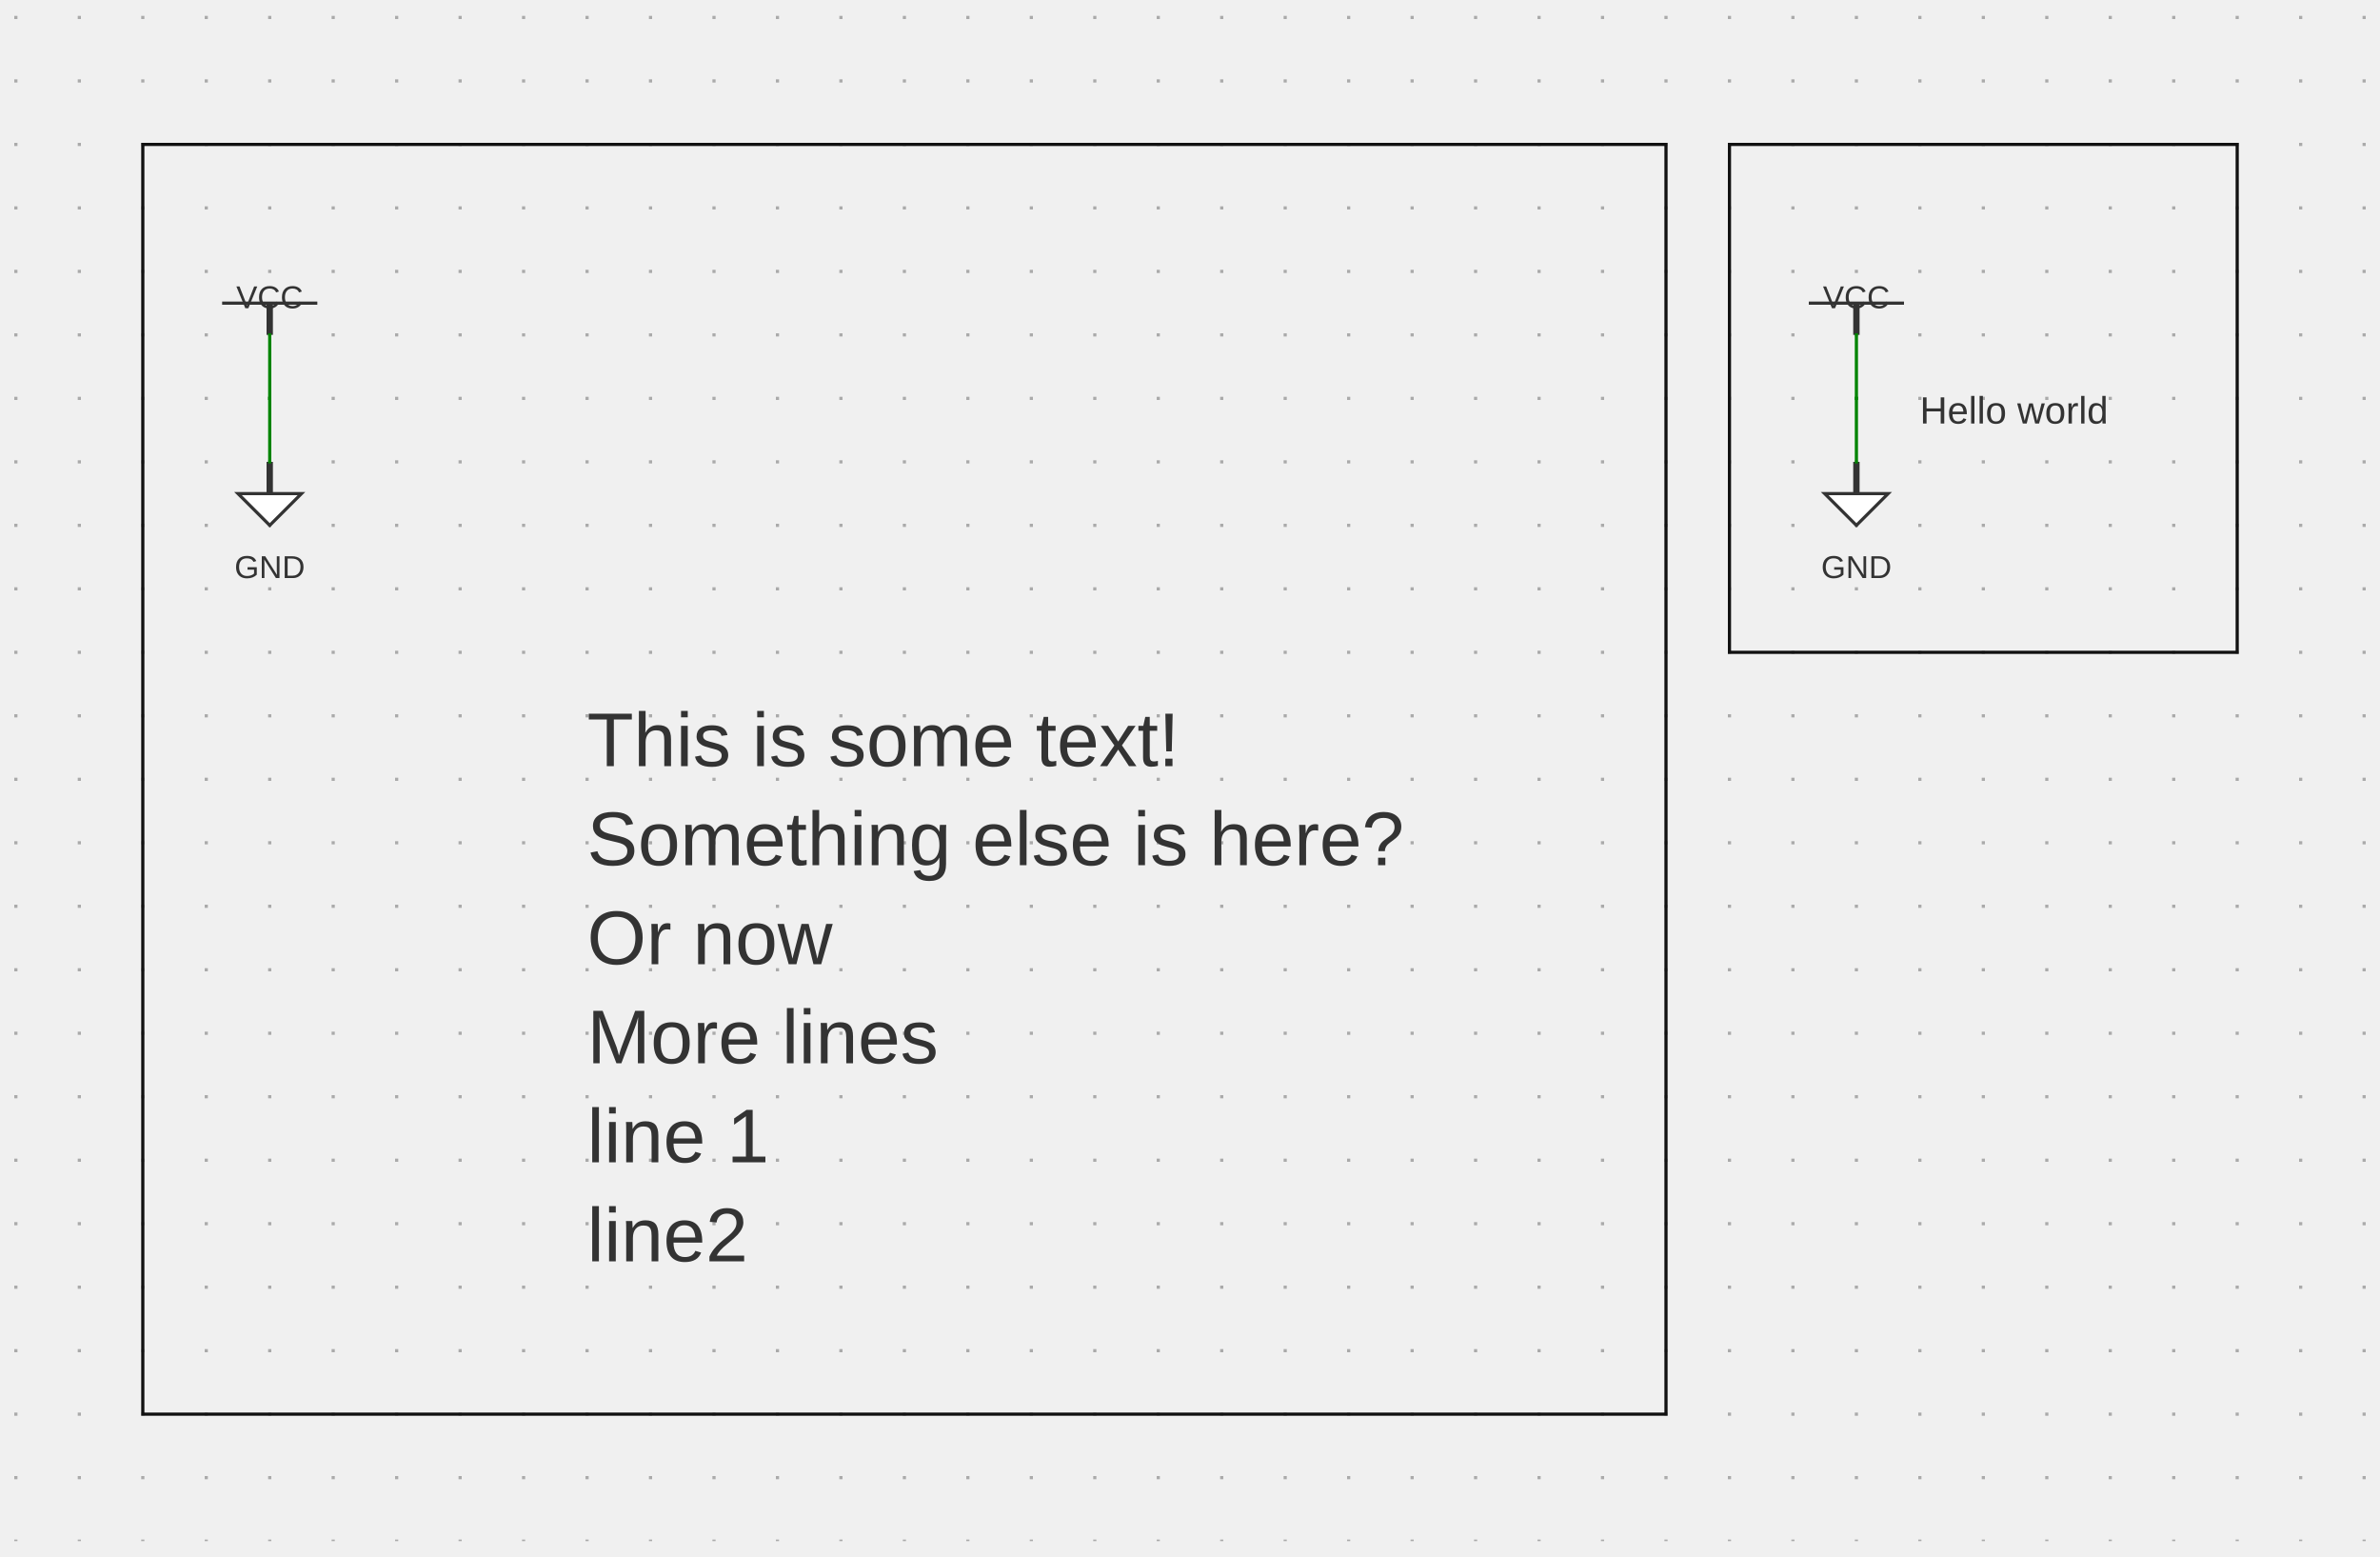
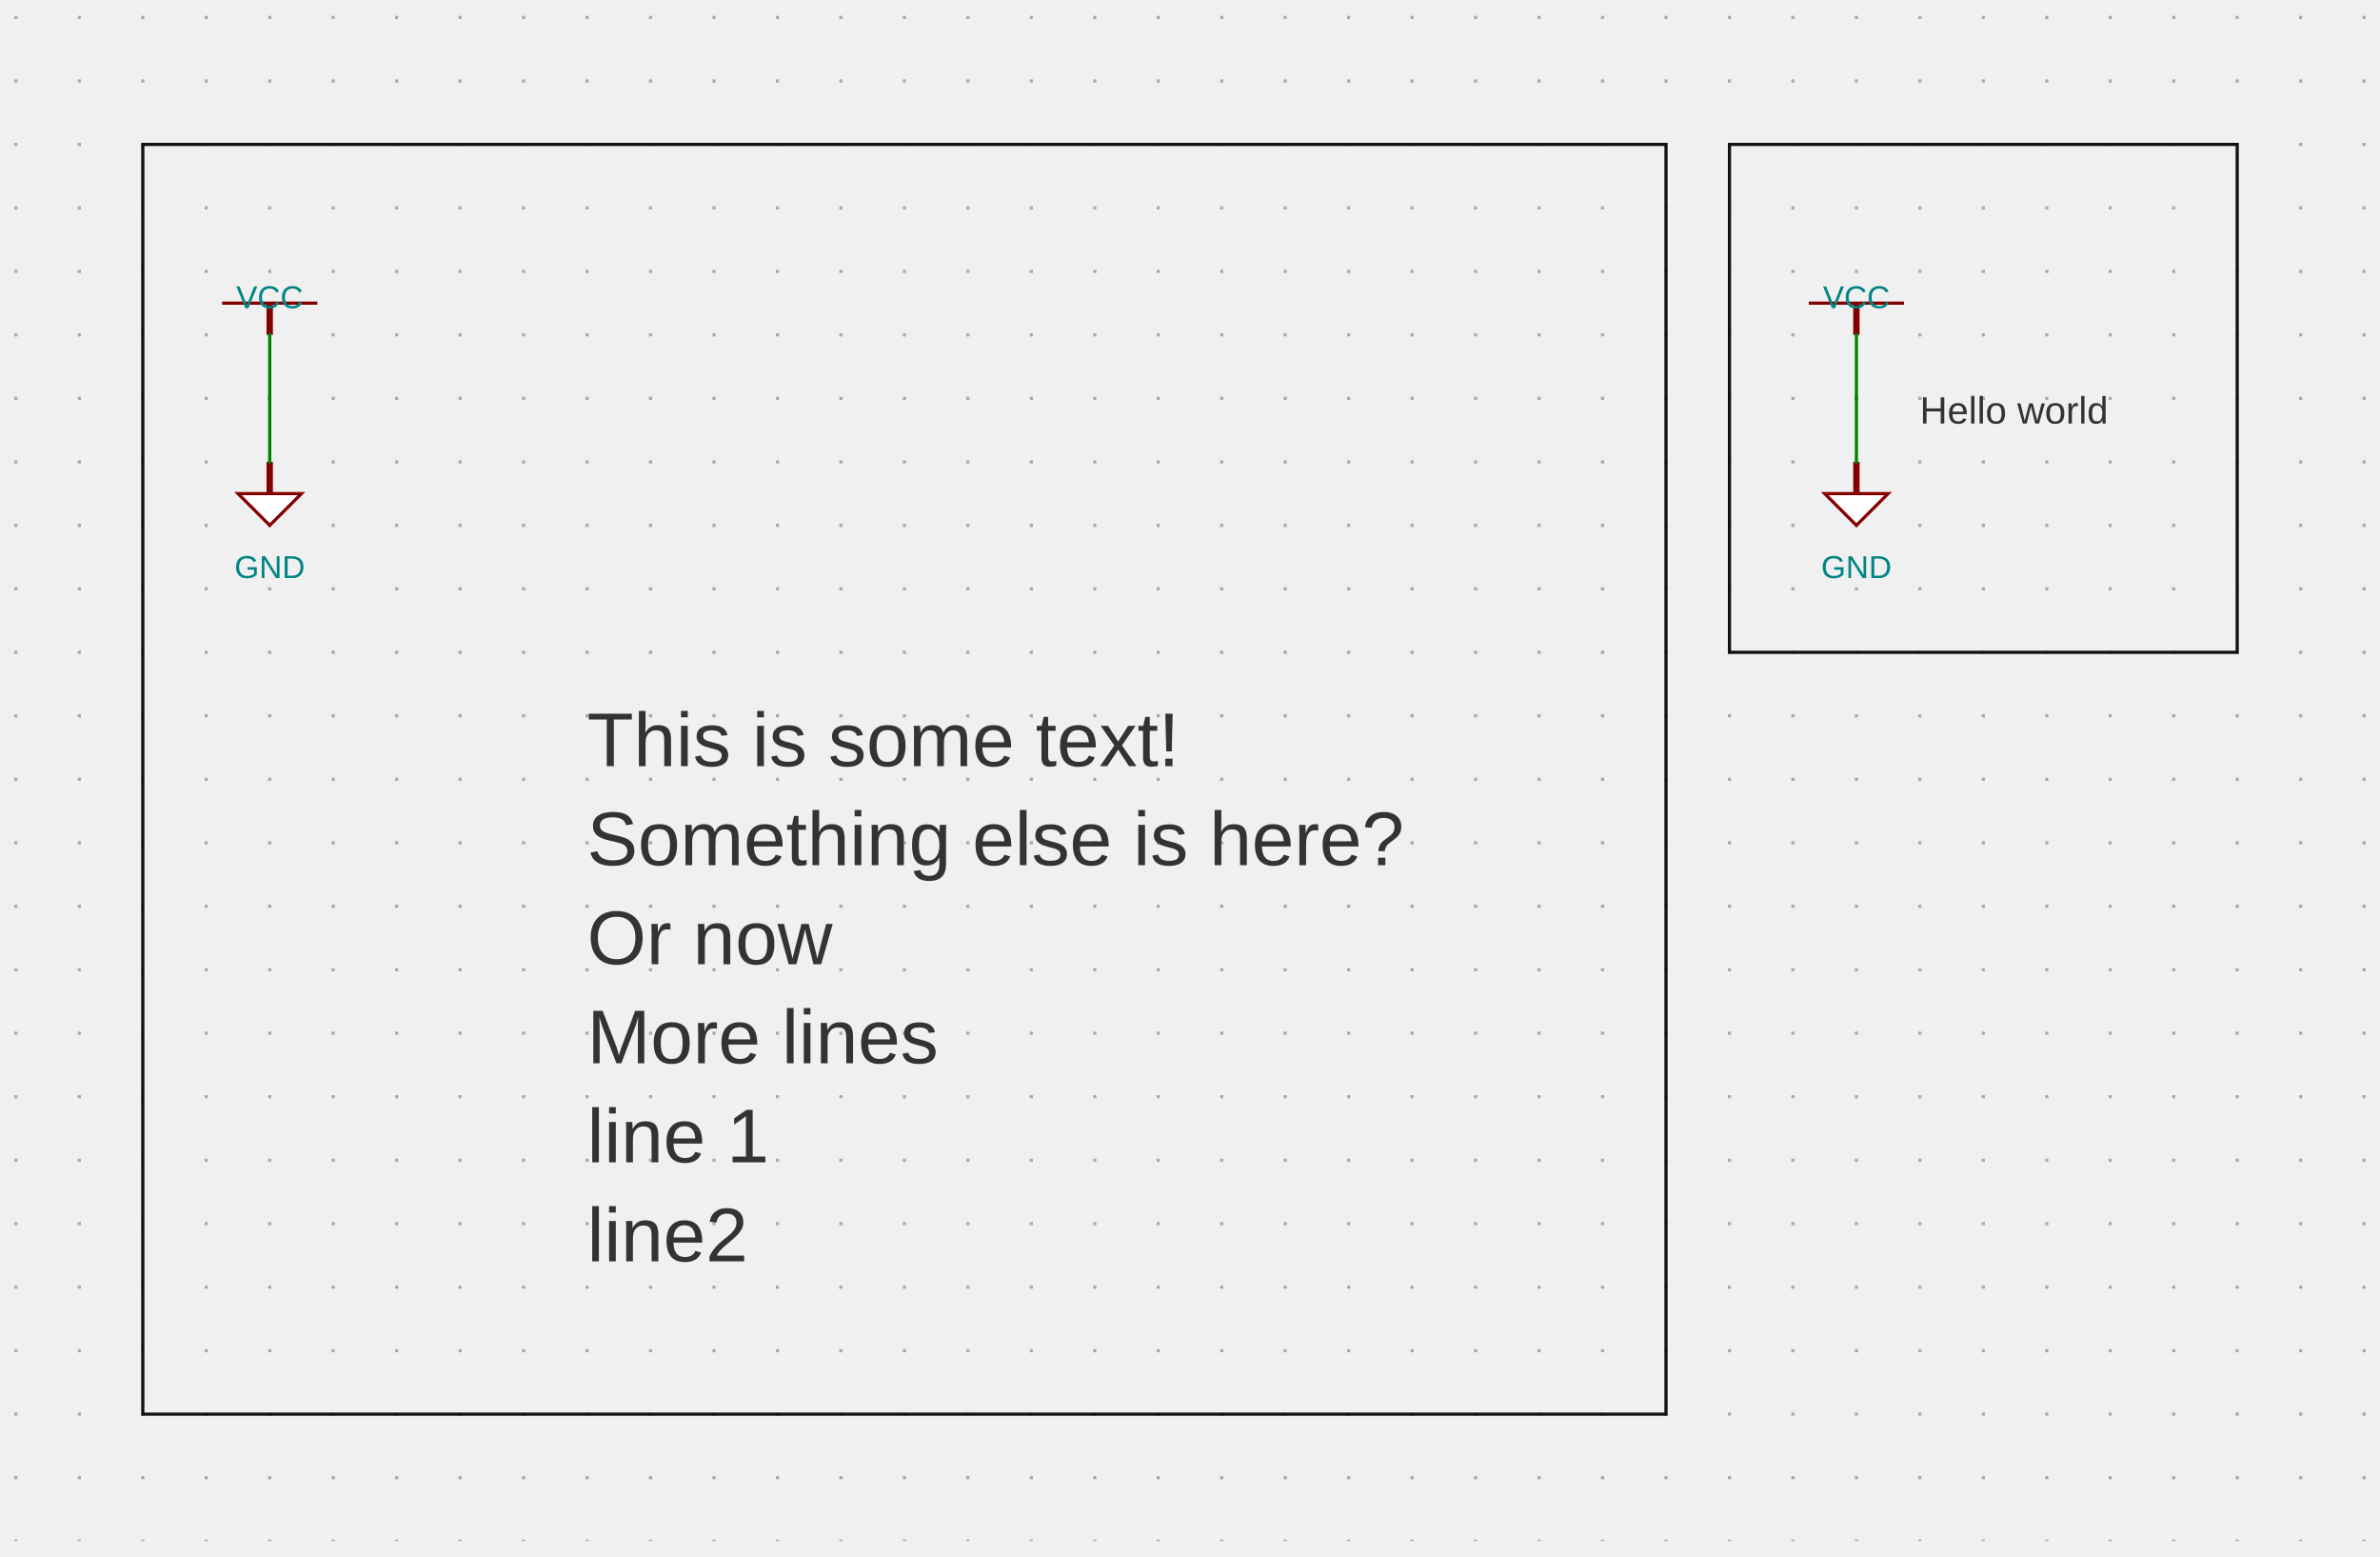
<svg xmlns="http://www.w3.org/2000/svg" xmlns:ns1="http://svgjs.dev/svgjs" version="1.1" width="750" height="490.5" viewBox="-25 -25.5 750 490.5">
  <g transform="matrix(1,0,0,1,0,0)">
    <path d="M -20 -20.5 L -20 460 M 0 -20.5 L 0 460 M 20 -20.5 L 20 460 M 40 -20.5 L 40 460 M 60 -20.5 L 60 460 M 80 -20.5 L 80 460 M 100 -20.5 L 100 460 M 120 -20.5 L 120 460 M 140 -20.5 L 140 460 M 160 -20.5 L 160 460 M 180 -20.5 L 180 460 M 200 -20.5 L 200 460 M 220 -20.5 L 220 460 M 240 -20.5 L 240 460 M 260 -20.5 L 260 460 M 280 -20.5 L 280 460 M 300 -20.5 L 300 460 M 320 -20.5 L 320 460 M 340 -20.5 L 340 460 M 360 -20.5 L 360 460 M 380 -20.5 L 380 460 M 400 -20.5 L 400 460 M 420 -20.5 L 420 460 M 440 -20.5 L 440 460 M 460 -20.5 L 460 460 M 480 -20.5 L 480 460 M 500 -20.5 L 500 460 M 520 -20.5 L 520 460 M 540 -20.5 L 540 460 M 560 -20.5 L 560 460 M 580 -20.5 L 580 460 M 600 -20.5 L 600 460 M 620 -20.5 L 620 460 M 640 -20.5 L 640 460 M 660 -20.5 L 660 460 M 680 -20.5 L 680 460 M 700 -20.5 L 700 460 M 720 -20.5 L 720 460" fill="none" stroke-dasharray="1,19" stroke-width="1" stroke="#aaaaaa" />
  </g>
  <g transform="matrix(1,0,0,1,60,70)">
    <g>
-       <path d="M -15 0 L 15 0" stroke-width="1" stroke="#333333" fill="none" />
-       <path d="M 0 10 L 0 0" stroke-width="2" stroke="#333333" />
+       <path d="M -15 0 L 15 0" stroke-width="1" stroke="#840000" fill="none" />
+       <path d="M 0 10 L 0 0" stroke-width="2" stroke="#840000" />
      <g transform="matrix(1,0,0,1,0,-5)">
-         <text fill="#333333" font-family="Open Sans-Regular, Arial" font-size="10" text-anchor="middle" dominant-baseline="text-top" font-weight="regular" transform="matrix(1,0,0,1,0,0)" ns1:data="{&quot;leading&quot;:&quot;1.3&quot;}">
+         <text fill="#008484" font-family="Open Sans-Regular, Arial" font-size="10" text-anchor="middle" dominant-baseline="text-top" font-weight="regular" transform="matrix(1,0,0,1,0,0)" ns1:data="{&quot;leading&quot;:&quot;1.3&quot;}">
          <tspan dy="0" x="0" ns1:data="{&quot;newLined&quot;:true}">VCC</tspan>
        </text>
      </g>
    </g>
  </g>
  <g transform="matrix(1,0,0,1,60,100)">
    <g>
-       <path d="M 0 0 L 0 0" stroke-width="2" stroke="#333333" />
+       <path d="M 0 0 L 0 0" stroke-width="2" stroke="#840000" />
      <g transform="matrix(1,0,0,1,100,100)">
        <text fill="#333333" font-family="Open Sans-Regular, Arial" font-size="24" text-anchor="start" dominant-baseline="text-top" font-weight="regular" transform="matrix(1,0,0,1,0,0)" ns1:data="{&quot;leading&quot;:&quot;1.3&quot;}">
          <tspan dy="0" x="0" ns1:data="{&quot;newLined&quot;:true}">This is some text!</tspan>
          <tspan dy="31.2" x="0" ns1:data="{&quot;newLined&quot;:true}">        Something else is here?</tspan>
          <tspan dy="31.2" x="0" ns1:data="{&quot;newLined&quot;:true}">        Or now</tspan>
          <tspan dy="31.2" x="0" ns1:data="{&quot;newLined&quot;:true}">        More lines</tspan>
          <tspan dy="31.2" x="0" ns1:data="{&quot;newLined&quot;:true}">        line 1</tspan>
          <tspan dy="31.2" x="0" ns1:data="{&quot;newLined&quot;:true}">        line2</tspan>
          <tspan dy="31.2" x="0" ns1:data="{&quot;newLined&quot;:true}">        </tspan>
        </text>
      </g>
    </g>
  </g>
  <g transform="matrix(1,0,0,1,60,130)">
    <g>
-       <path d="M -10 0 L 10 0 L 0 10 Z" stroke-width="1" stroke="#333333" fill="#ffffff" />
-       <path d="M 0 -10 L 0 0" stroke-width="2" stroke="#333333" />
+       <path d="M -10 0 L 10 0 L 0 10 Z" stroke-width="1" stroke="#840000" fill="#ffffff" />
+       <path d="M 0 -10 L 0 0" stroke-width="2" stroke="#840000" />
      <g transform="matrix(1,0,0,1,0,20)">
-         <text fill="#333333" font-family="Open Sans-Regular, Arial" font-size="10" text-anchor="middle" dominant-baseline="text-top" font-weight="regular" transform="matrix(1,0,0,1,0,0)" ns1:data="{&quot;leading&quot;:&quot;1.3&quot;}">
+         <text fill="#008484" font-family="Open Sans-Regular, Arial" font-size="10" text-anchor="middle" dominant-baseline="text-top" font-weight="regular" transform="matrix(1,0,0,1,0,0)" ns1:data="{&quot;leading&quot;:&quot;1.3&quot;}">
          <tspan dy="0" x="0" ns1:data="{&quot;newLined&quot;:true}">GND</tspan>
        </text>
      </g>
    </g>
  </g>
  <g transform="matrix(1,0,0,1,560,70)">
    <g>
-       <path d="M -15 0 L 15 0" stroke-width="1" stroke="#333333" fill="none" />
-       <path d="M 0 10 L 0 0" stroke-width="2" stroke="#333333" />
+       <path d="M -15 0 L 15 0" stroke-width="1" stroke="#840000" fill="none" />
+       <path d="M 0 10 L 0 0" stroke-width="2" stroke="#840000" />
      <g transform="matrix(1,0,0,1,0,-5)">
-         <text fill="#333333" font-family="Open Sans-Regular, Arial" font-size="10" text-anchor="middle" dominant-baseline="text-top" font-weight="regular" transform="matrix(1,0,0,1,0,0)" ns1:data="{&quot;leading&quot;:&quot;1.3&quot;}">
+         <text fill="#008484" font-family="Open Sans-Regular, Arial" font-size="10" text-anchor="middle" dominant-baseline="text-top" font-weight="regular" transform="matrix(1,0,0,1,0,0)" ns1:data="{&quot;leading&quot;:&quot;1.3&quot;}">
          <tspan dy="0" x="0" ns1:data="{&quot;newLined&quot;:true}">VCC</tspan>
        </text>
      </g>
    </g>
  </g>
  <g transform="matrix(1,0,0,1,560,100)">
    <g>
-       <path d="M 0 0 L 0 0" stroke-width="2" stroke="#333333" />
+       <path d="M 0 0 L 0 0" stroke-width="2" stroke="#840000" />
      <g transform="matrix(1,0,0,1,20,0)">
        <text fill="#333333" font-family="Open Sans-Regular, Arial" font-size="12" text-anchor="start" dominant-baseline="text-top" font-weight="regular" transform="matrix(1,0,0,1,0,0)" ns1:data="{&quot;leading&quot;:&quot;1.3&quot;}">
          <tspan dy="0" x="0" ns1:data="{&quot;newLined&quot;:true}">Hello world</tspan>
        </text>
      </g>
    </g>
  </g>
  <g transform="matrix(1,0,0,1,560,130)">
    <g>
-       <path d="M -10 0 L 10 0 L 0 10 Z" stroke-width="1" stroke="#333333" fill="#ffffff" />
-       <path d="M 0 -10 L 0 0" stroke-width="2" stroke="#333333" />
+       <path d="M -10 0 L 10 0 L 0 10 Z" stroke-width="1" stroke="#840000" fill="#ffffff" />
+       <path d="M 0 -10 L 0 0" stroke-width="2" stroke="#840000" />
      <g transform="matrix(1,0,0,1,0,20)">
-         <text fill="#333333" font-family="Open Sans-Regular, Arial" font-size="10" text-anchor="middle" dominant-baseline="text-top" font-weight="regular" transform="matrix(1,0,0,1,0,0)" ns1:data="{&quot;leading&quot;:&quot;1.3&quot;}">
+         <text fill="#008484" font-family="Open Sans-Regular, Arial" font-size="10" text-anchor="middle" dominant-baseline="text-top" font-weight="regular" transform="matrix(1,0,0,1,0,0)" ns1:data="{&quot;leading&quot;:&quot;1.3&quot;}">
          <tspan dy="0" x="0" ns1:data="{&quot;newLined&quot;:true}">GND</tspan>
        </text>
      </g>
    </g>
  </g>
  <g>
    <line x1="60" y1="80" x2="60" y2="100" stroke-linecap="square" stroke-width="1" stroke="#008400" fill="none" />
    <line x1="60" y1="100" x2="60" y2="120" stroke-linecap="square" stroke-width="1" stroke="#008400" fill="none" />
    <line x1="560" y1="80" x2="560" y2="100" stroke-linecap="square" stroke-width="1" stroke="#008400" fill="none" />
    <line x1="560" y1="100" x2="560" y2="120" stroke-linecap="square" stroke-width="1" stroke="#008400" fill="none" />
  </g>
  <g>
    <rect width="480" height="400" fill="none" stroke-width="1" stroke="#111111" transform="matrix(1,0,0,1,20,20)" />
    <rect width="160" height="160" fill="none" stroke-width="1" stroke="#111111" transform="matrix(1,0,0,1,520,20)" />
  </g>
</svg>
